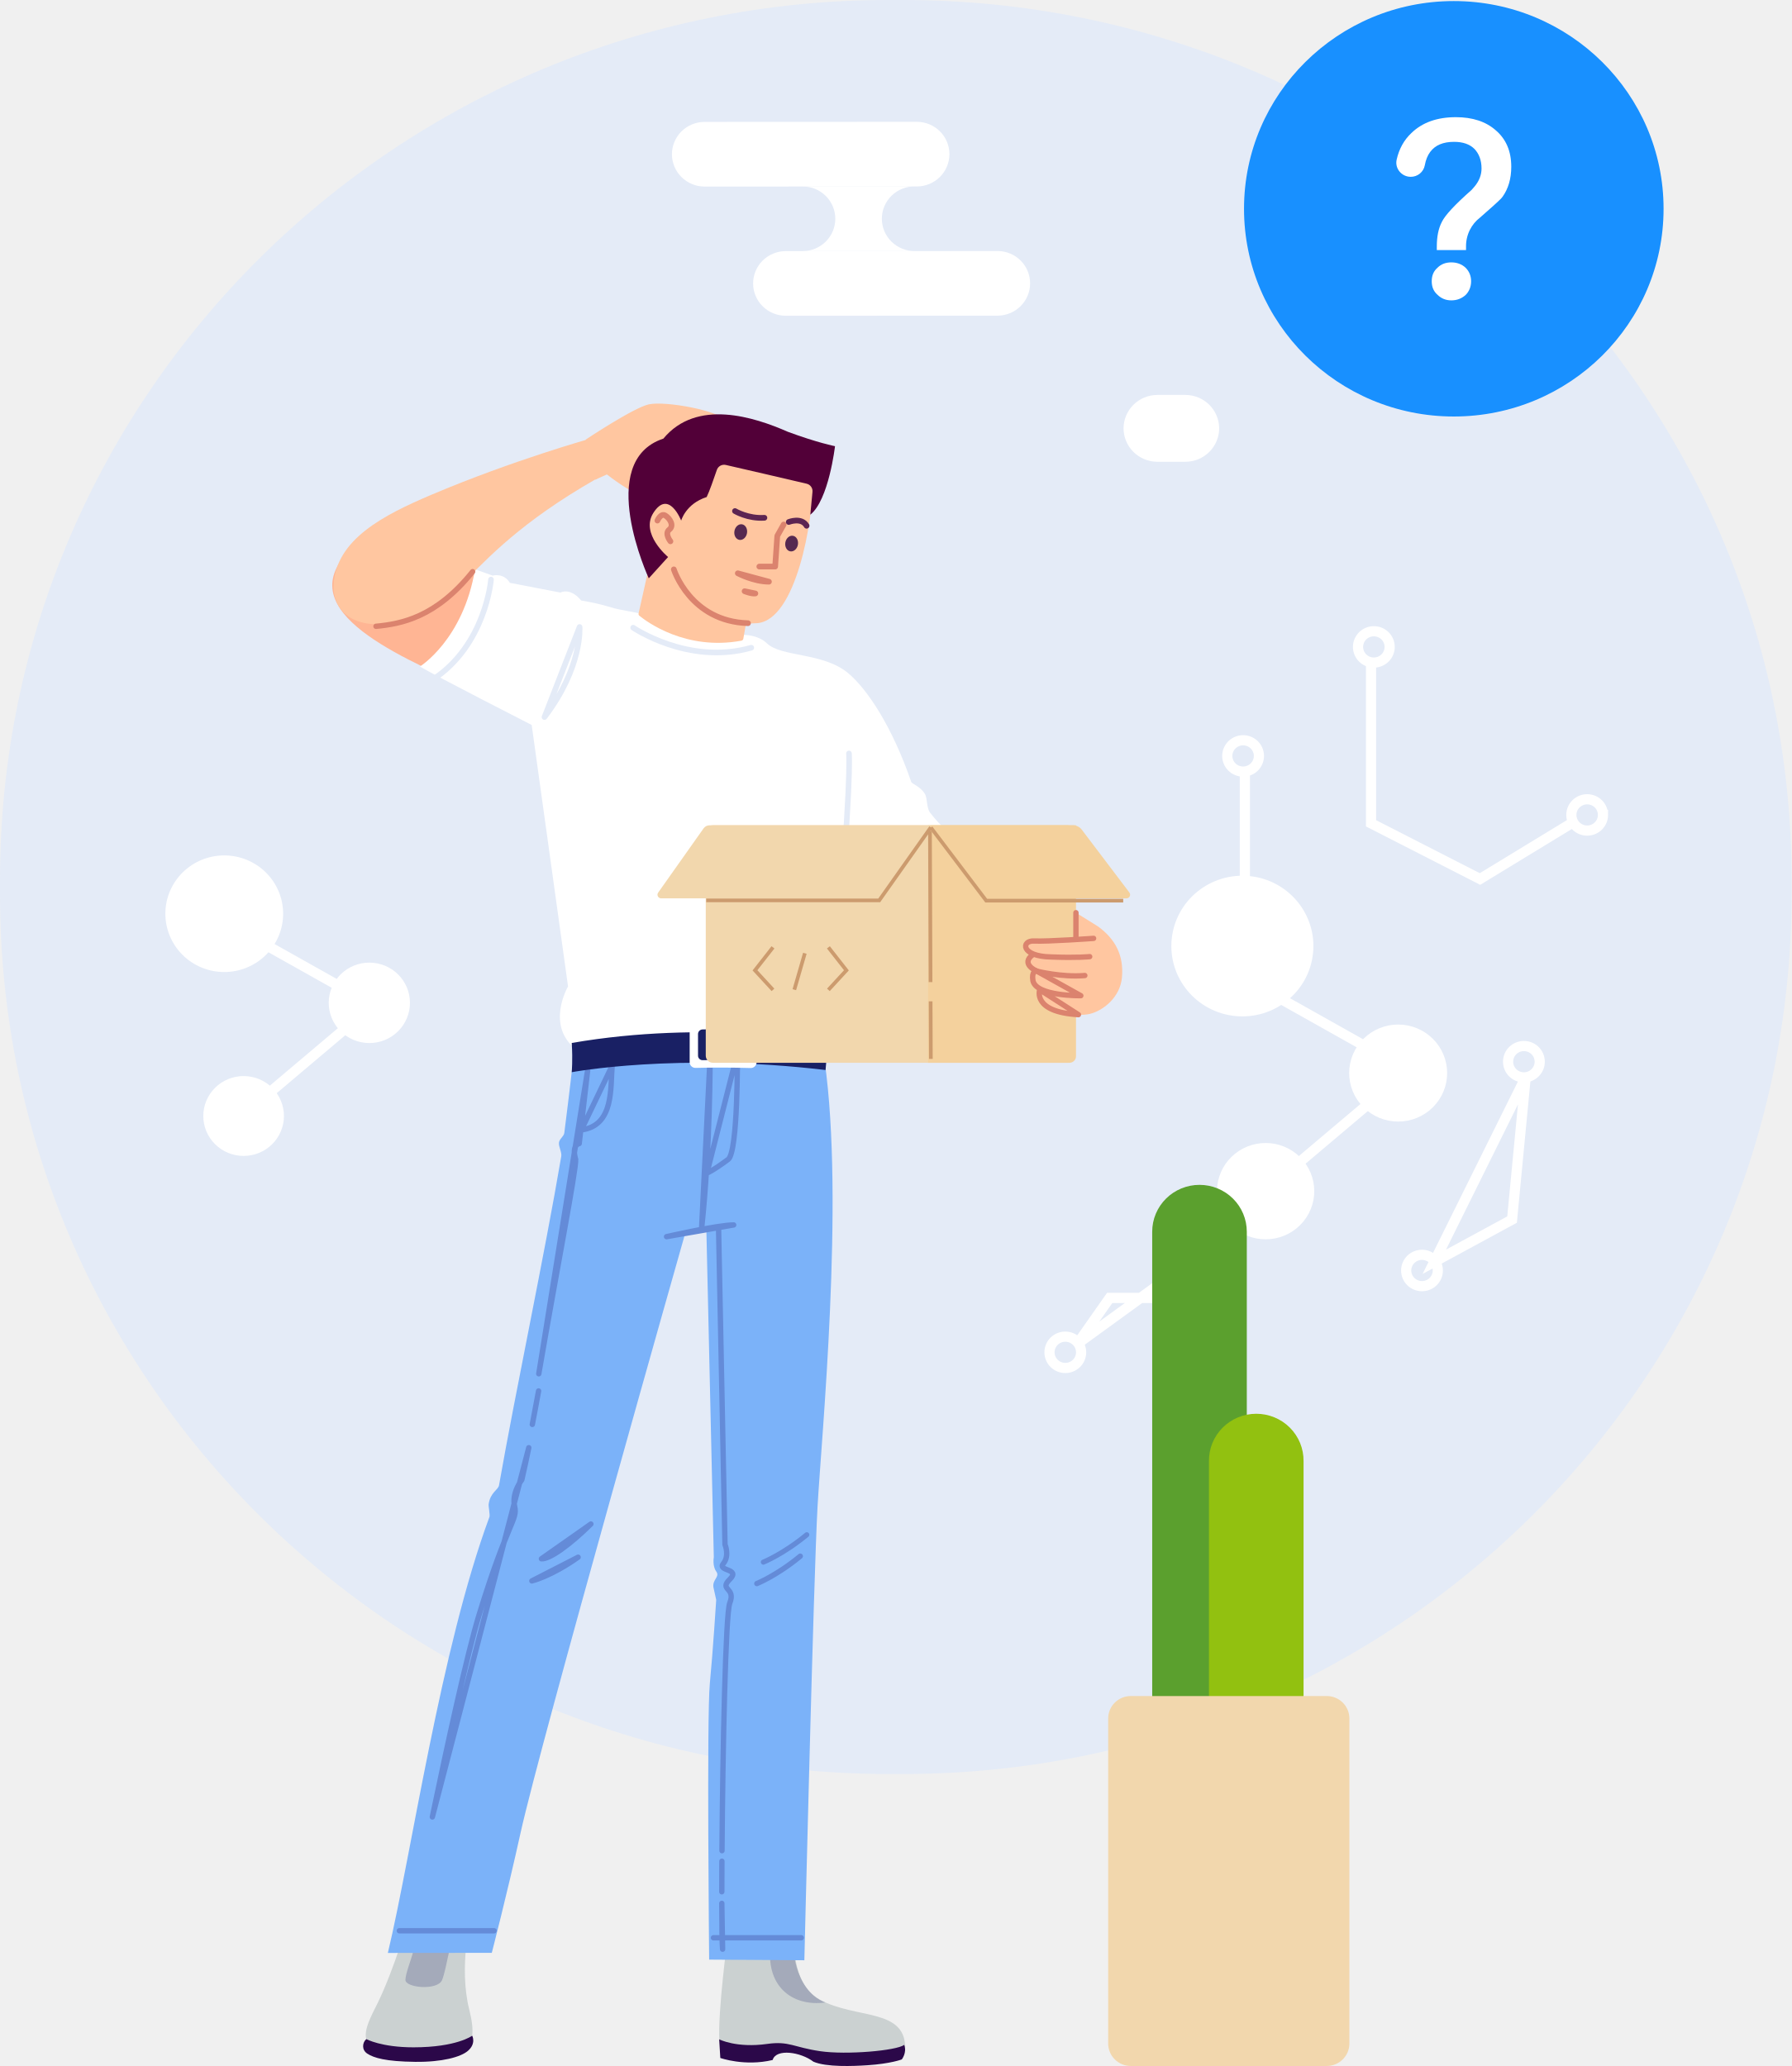
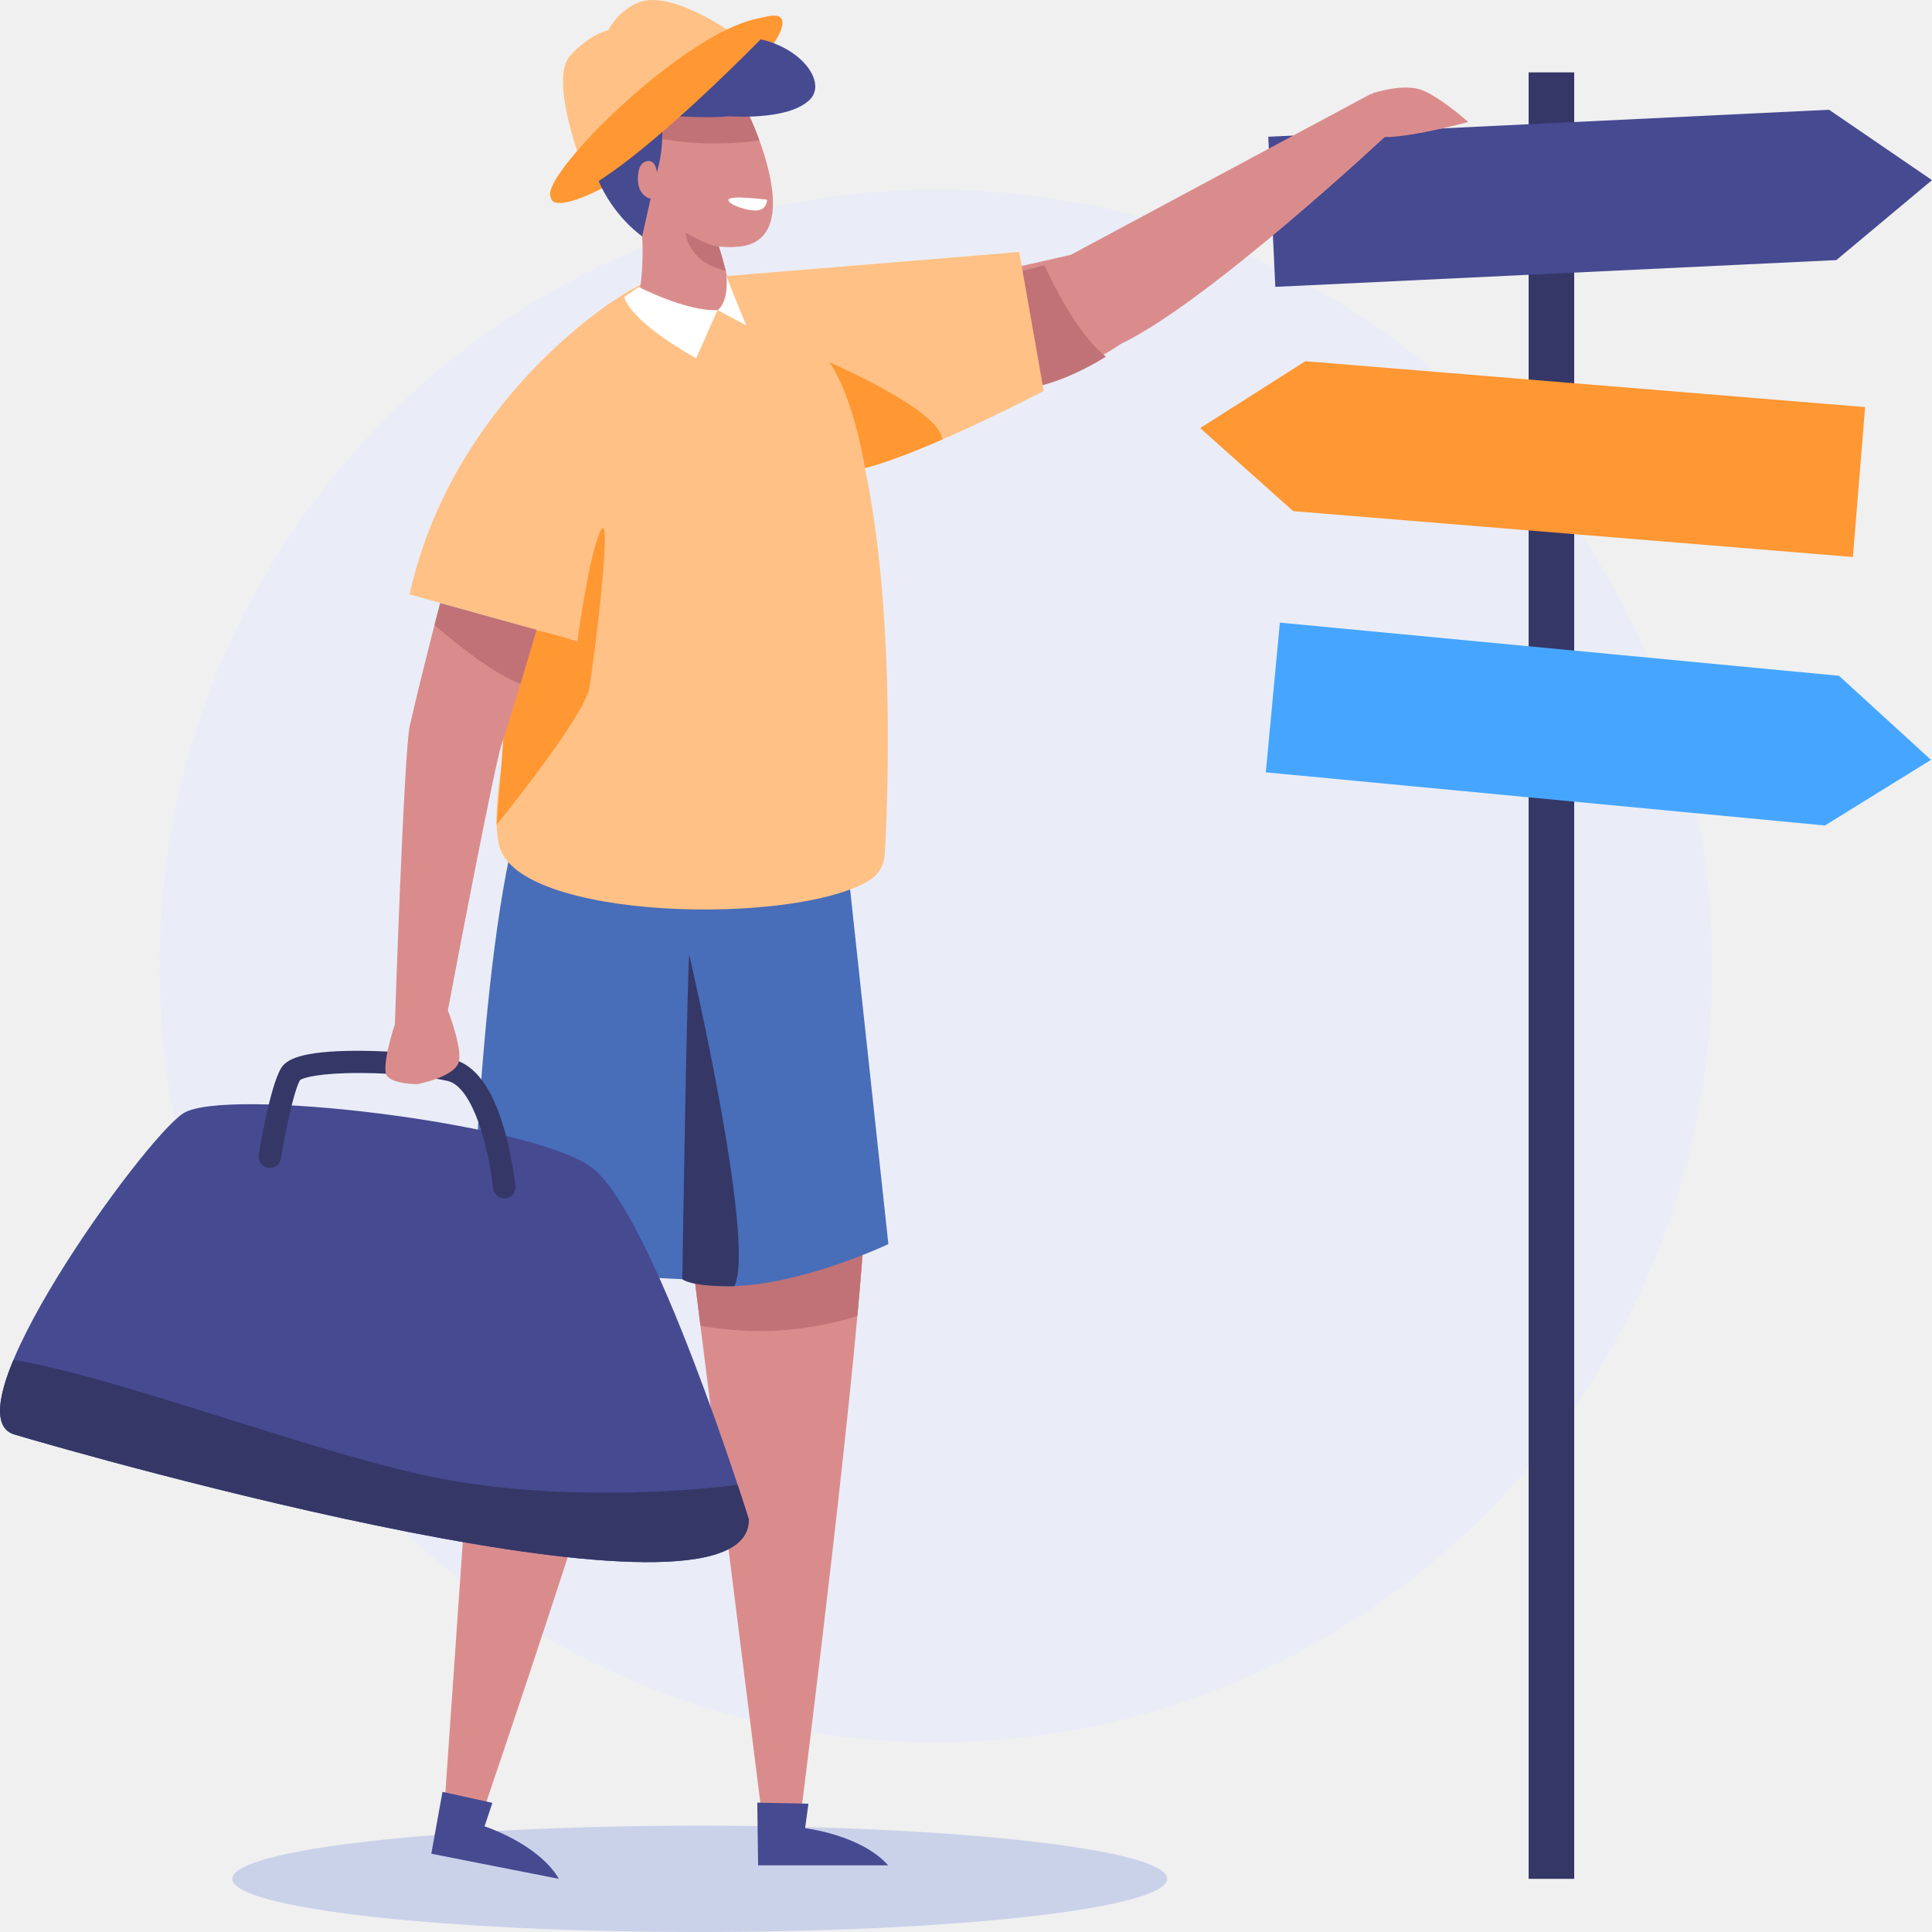
- <svg xmlns="http://www.w3.org/2000/svg" width="352" height="406" viewBox="0 0 352 406" fill="none">
-   <path fill-rule="evenodd" clip-rule="evenodd" d="M0 175.758V172.857C0 77.391 78.142 0 174.535 0H177.465C273.858 0 352 77.391 352 172.857V175.759C352 271.226 273.858 348.617 177.465 348.617H174.535C78.142 348.618 0 271.226 0 175.759" fill="#E4EBF7" />
-   <path fill-rule="evenodd" clip-rule="evenodd" d="M55.581 180.617C55.44 182.123 55 183.587 54.285 184.923C53.57 186.26 52.595 187.444 51.416 188.405C50.237 189.367 48.877 190.088 47.416 190.527C45.954 190.966 44.419 191.113 42.899 190.962C41.38 190.81 39.905 190.362 38.562 189.643C37.218 188.924 36.031 187.949 35.069 186.773C34.108 185.598 33.391 184.246 32.96 182.794C32.529 181.343 32.392 179.822 32.557 178.318C32.888 175.313 34.405 172.559 36.776 170.656C39.148 168.753 42.183 167.855 45.22 168.158C48.257 168.462 51.05 169.941 52.991 172.275C54.932 174.608 55.863 177.606 55.581 180.617Z" fill="white" />
-   <path d="M67.629 202.31L49.946 217.248M51.694 185.402L66.349 193.631L51.694 185.402Z" stroke="white" stroke-width="2" />
-   <path fill-rule="evenodd" clip-rule="evenodd" d="M55.749 220.096C55.538 222.166 54.505 224.069 52.878 225.386C51.251 226.703 49.162 227.325 47.071 227.117C44.981 226.908 43.059 225.885 41.73 224.274C40.4 222.662 39.772 220.593 39.982 218.523C40.087 217.497 40.394 216.503 40.886 215.595C41.379 214.687 42.047 213.884 42.853 213.232C43.658 212.58 44.586 212.092 45.582 211.795C46.579 211.498 47.624 211.399 48.66 211.502C49.695 211.605 50.699 211.909 51.616 212.397C52.532 212.885 53.343 213.547 54.001 214.345C54.66 215.143 55.153 216.061 55.452 217.048C55.752 218.035 55.853 219.07 55.749 220.096ZM80.513 197.796C80.416 198.835 80.113 199.845 79.62 200.768C79.127 201.69 78.455 202.507 77.641 203.171C76.828 203.835 75.89 204.332 74.882 204.635C73.873 204.938 72.814 205.04 71.766 204.935C70.717 204.831 69.7 204.521 68.773 204.025C67.846 203.529 67.027 202.856 66.364 202.045C65.701 201.234 65.206 200.3 64.909 199.299C64.612 198.298 64.519 197.248 64.633 196.21C64.863 194.139 65.909 192.24 67.545 190.929C69.18 189.617 71.273 188.999 73.367 189.208C75.46 189.417 77.386 190.437 78.725 192.045C80.063 193.653 80.706 195.72 80.513 197.796ZM138.436 36.661L180.127 36.642C180.969 36.641 181.803 36.477 182.581 36.157C183.359 35.838 184.066 35.37 184.661 34.78C185.257 34.19 185.729 33.489 186.051 32.718C186.373 31.948 186.539 31.122 186.539 30.288C186.538 29.453 186.372 28.627 186.05 27.857C185.727 27.086 185.254 26.386 184.659 25.797C184.063 25.207 183.356 24.739 182.577 24.42C181.799 24.101 180.965 23.937 180.123 23.938L138.432 23.956C137.589 23.956 136.755 24.12 135.977 24.44C135.199 24.759 134.492 25.228 133.897 25.818C133.301 26.408 132.829 27.108 132.507 27.879C132.185 28.65 132.019 29.476 132.019 30.31C132.02 31.145 132.186 31.971 132.508 32.741C132.831 33.512 133.304 34.212 133.9 34.802C134.495 35.392 135.203 35.859 135.981 36.178C136.759 36.497 137.593 36.661 138.436 36.661ZM154.382 62.05L196.074 62.032C197.758 62.007 199.365 61.326 200.547 60.137C201.729 58.948 202.391 57.346 202.391 55.677C202.39 54.009 201.726 52.407 200.543 51.219C199.36 50.031 197.753 49.352 196.068 49.328L154.377 49.346C153.535 49.346 152.701 49.511 151.923 49.831C151.145 50.15 150.438 50.618 149.842 51.208C149.247 51.798 148.775 52.499 148.453 53.27C148.131 54.041 147.966 54.867 147.966 55.701C147.966 56.535 148.133 57.361 148.455 58.131C148.778 58.902 149.251 59.602 149.846 60.191C150.442 60.781 151.15 61.249 151.928 61.568C152.706 61.886 153.54 62.05 154.382 62.05Z" fill="white" />
-   <path fill-rule="evenodd" clip-rule="evenodd" d="M157.701 36.641V36.638L179.769 36.63C178.918 36.617 178.074 36.773 177.285 37.087C176.496 37.401 175.778 37.867 175.172 38.458C174.567 39.049 174.086 39.754 173.758 40.531C173.43 41.308 173.261 42.142 173.262 42.984C173.262 43.826 173.431 44.66 173.76 45.436C174.088 46.213 174.57 46.917 175.175 47.508C175.781 48.099 176.5 48.565 177.289 48.878C178.078 49.192 178.923 49.346 179.773 49.334L157.707 49.343V49.341C159.407 49.34 161.038 48.67 162.24 47.479C163.442 46.288 164.116 44.672 164.116 42.988C164.115 41.304 163.439 39.689 162.236 38.499C161.033 37.308 159.402 36.64 157.701 36.641ZM257.979 187.301C257.206 194.895 250.364 200.431 242.697 199.665C235.028 198.9 229.439 192.122 230.212 184.528C230.983 176.934 237.827 171.398 245.496 172.163C253.164 172.929 258.754 179.706 257.981 187.301" fill="white" />
-   <path d="M269.84 216.113L248.512 234.129M250.621 195.722L268.293 205.645L250.621 195.722Z" stroke="white" stroke-width="2" />
-   <path fill-rule="evenodd" clip-rule="evenodd" d="M258.183 234.918C258.071 236.165 257.71 237.378 257.121 238.486C256.533 239.595 255.728 240.576 254.753 241.374C253.778 242.172 252.654 242.771 251.444 243.135C250.234 243.499 248.963 243.622 247.705 243.496C246.447 243.37 245.227 242.999 244.115 242.402C243.003 241.806 242.021 240.997 241.227 240.023C240.433 239.048 239.842 237.927 239.489 236.725C239.136 235.522 239.027 234.262 239.169 233.018C239.451 230.543 240.707 228.278 242.664 226.714C244.621 225.15 247.122 224.414 249.624 224.664C252.125 224.914 254.427 226.13 256.029 228.05C257.632 229.969 258.405 232.437 258.183 234.918ZM284.288 211.75C284.171 213.003 283.804 214.221 283.21 215.333C282.615 216.445 281.804 217.43 280.823 218.23C279.842 219.03 278.711 219.63 277.495 219.995C276.278 220.36 275.001 220.483 273.737 220.356C272.473 220.23 271.246 219.857 270.128 219.259C269.01 218.661 268.022 217.849 267.223 216.871C266.423 215.893 265.827 214.768 265.468 213.56C265.11 212.353 264.996 211.087 265.134 209.836C265.41 207.336 266.672 205.045 268.645 203.463C270.618 201.88 273.143 201.134 275.669 201.386C278.195 201.638 280.519 202.869 282.133 204.81C283.747 206.751 284.522 209.246 284.288 211.75Z" fill="white" />
-   <path fill-rule="evenodd" clip-rule="evenodd" d="M212.412 265.749C212.412 266.565 212.085 267.348 211.502 267.925C210.92 268.502 210.13 268.826 209.306 268.826C208.482 268.826 207.692 268.502 207.109 267.925C206.527 267.348 206.199 266.565 206.199 265.749C206.199 264.933 206.527 264.15 207.109 263.573C207.692 262.996 208.482 262.672 209.306 262.672C210.13 262.672 210.92 262.996 211.502 263.573C212.085 264.15 212.412 264.933 212.412 265.749V265.749ZM314.947 160.144C314.947 160.96 314.62 161.743 314.037 162.32C313.454 162.897 312.664 163.222 311.84 163.222C311.016 163.222 310.225 162.897 309.642 162.32C309.06 161.743 308.732 160.96 308.732 160.144C308.732 159.328 309.06 158.546 309.642 157.969C310.225 157.392 311.015 157.068 311.839 157.068C312.663 157.068 313.453 157.392 314.036 157.969C314.618 158.546 314.945 159.328 314.945 160.144H314.947ZM302.518 208.64C302.518 209.045 302.437 209.445 302.281 209.818C302.125 210.192 301.896 210.531 301.607 210.817C301.318 211.102 300.976 211.329 300.599 211.484C300.222 211.638 299.817 211.718 299.409 211.718C299.001 211.718 298.597 211.638 298.22 211.483C297.843 211.328 297.5 211.102 297.212 210.816C296.923 210.53 296.694 210.19 296.538 209.817C296.382 209.444 296.302 209.043 296.302 208.639C296.302 207.823 296.629 207.04 297.212 206.462C297.795 205.885 298.586 205.561 299.41 205.561C300.234 205.561 301.025 205.885 301.608 206.462C302.19 207.04 302.518 207.823 302.518 208.639V208.64ZM247.345 148.486C247.354 148.895 247.28 149.302 247.128 149.683C246.975 150.064 246.748 150.411 246.459 150.704C246.169 150.997 245.824 151.23 245.442 151.388C245.061 151.547 244.651 151.629 244.238 151.629C243.824 151.629 243.415 151.547 243.033 151.388C242.652 151.23 242.306 150.997 242.017 150.704C241.728 150.411 241.5 150.064 241.348 149.683C241.196 149.302 241.122 148.895 241.131 148.486C241.148 147.681 241.483 146.915 242.064 146.351C242.644 145.788 243.425 145.473 244.238 145.473C245.051 145.473 245.831 145.788 246.412 146.351C246.993 146.915 247.328 147.681 247.345 148.486ZM273.034 127.064C273.042 127.473 272.968 127.88 272.816 128.261C272.664 128.642 272.437 128.989 272.147 129.282C271.858 129.575 271.512 129.808 271.131 129.966C270.749 130.125 270.34 130.207 269.926 130.207C269.513 130.207 269.103 130.125 268.722 129.966C268.34 129.808 267.995 129.575 267.705 129.282C267.416 128.989 267.189 128.642 267.036 128.261C266.884 127.88 266.81 127.473 266.819 127.064C266.836 126.259 267.171 125.493 267.752 124.929C268.333 124.366 269.113 124.051 269.926 124.051C270.739 124.051 271.52 124.366 272.101 124.929C272.681 125.493 273.016 126.259 273.034 127.064V127.064ZM282.494 249.669C282.494 250.485 282.167 251.268 281.584 251.846C281.001 252.423 280.211 252.747 279.386 252.747C278.562 252.747 277.772 252.423 277.189 251.846C276.606 251.268 276.278 250.485 276.278 249.669C276.278 248.853 276.606 248.07 277.189 247.492C277.772 246.915 278.562 246.591 279.386 246.591C280.211 246.591 281.001 246.915 281.584 247.492C282.167 248.07 282.494 248.853 282.494 249.669V249.669Z" stroke="white" stroke-width="2" />
-   <path d="M308.732 161.798L290.78 172.738L269.376 161.796V130.145M299.756 211.717L297.083 239.665L281.805 247.959L299.756 211.717ZM242.794 241.473L233.908 255.062H218.025L211.723 264.04L242.794 241.473ZM244.583 172.761V150.878V172.761Z" stroke="white" stroke-width="2" />
-   <path fill-rule="evenodd" clip-rule="evenodd" d="M232.905 90.745H227.381C225.624 90.74 223.941 90.047 222.698 88.817C221.456 87.586 220.755 85.919 220.75 84.179C220.755 82.438 221.455 80.771 222.698 79.54C223.94 78.309 225.624 77.616 227.381 77.611H232.905C234.662 77.616 236.346 78.309 237.589 79.54C238.831 80.771 239.531 82.438 239.536 84.179C239.531 85.919 238.831 87.586 237.588 88.817C236.346 90.047 234.662 90.74 232.905 90.745Z" fill="white" />
-   <path fill-rule="evenodd" clip-rule="evenodd" d="M244.419 41.029C244.419 18.486 262.871 0.21 285.635 0.21C308.396 0.21 326.85 18.486 326.85 41.029C326.85 63.572 308.396 81.849 285.635 81.849C262.871 81.849 244.419 63.572 244.419 41.029Z" fill="#1890FF" />
-   <path fill-rule="evenodd" clip-rule="evenodd" d="M287.939 52.599C288.638 53.292 289.037 54.181 289.037 55.269C289.037 56.357 288.637 57.297 287.939 57.988C287.14 58.681 286.242 59.027 285.143 59.027C284.046 59.027 283.145 58.632 282.446 57.94C281.646 57.248 281.3 56.357 281.3 55.269C281.3 54.181 281.646 53.292 282.446 52.599C283.145 51.907 284.046 51.561 285.144 51.561C286.242 51.561 287.188 51.907 287.939 52.599ZM293.93 25.65C295.927 27.379 296.926 29.753 296.926 32.77C296.926 35.14 296.329 37.104 295.222 38.654C295.128 38.788 295.03 38.904 294.917 39.022C294.336 39.615 292.946 40.885 290.784 42.759C289.943 43.407 289.261 44.236 288.788 45.182C288.283 46.196 288.026 47.314 288.039 48.445V49.138H282.297V48.445C282.297 46.566 282.597 44.934 283.295 43.599C283.944 42.264 285.891 40.187 289.136 37.318L289.737 36.626C290.636 35.539 291.085 34.351 291.085 33.116C291.085 31.482 290.584 30.197 289.687 29.26C288.739 28.318 287.39 27.874 285.691 27.874C283.544 27.874 281.997 28.516 280.998 29.854C280.48 30.546 280.13 31.425 279.935 32.49C279.815 33.126 279.473 33.7 278.97 34.112C278.466 34.525 277.833 34.749 277.18 34.747H277.174C275.389 34.747 274.018 33.109 274.406 31.382C274.877 29.28 275.832 27.533 277.304 26.143C279.451 24.066 282.347 23.027 286.042 23.027C289.286 23.027 291.934 23.868 293.93 25.65Z" fill="white" />
-   <path fill-rule="evenodd" clip-rule="evenodd" d="M72.756 104.863C72.756 104.863 103.249 112.285 110.934 126.942C118.728 141.813 102.053 139.763 88.942 133.775C73.759 126.84 54.409 117.405 72.756 104.863Z" fill="#FFB594" />
-   <path fill-rule="evenodd" clip-rule="evenodd" d="M126.503 92.917L125.875 96.923C124.823 97.601 119.237 93.235 119.237 93.235L116.937 94.271L115.056 86.401C115.056 86.401 124.584 80.047 127.522 79.453C130.951 78.759 141.341 80.754 142.482 82.607C142.482 82.607 144.327 83.28 139.368 83.562C134.408 83.843 132.318 84.181 129.875 87.899C127.433 91.618 126.503 92.917 126.503 92.917Z" fill="#FFC6A0" />
-   <path fill-rule="evenodd" clip-rule="evenodd" d="M179.033 153.652C175.36 142.957 170.435 135.403 166.566 132.221C161.673 128.197 153.508 129.14 150.676 126.423C148.9 124.719 146.181 124.766 146.181 124.766C146.181 124.766 125.237 120.393 122.654 119.949C119.34 119.381 119.684 118.96 114.19 118.003C111.995 115.363 110.111 116.449 110.111 116.449L100.171 114.535C98.978 112.496 96.783 113.118 96.783 113.118L93.333 111.876C91.033 125.689 82.512 130.979 82.512 130.979C85.021 132.532 104.466 142.471 104.466 142.471L111.606 193.856C111.606 193.856 106.963 201.74 113.488 206.469C113.488 206.469 141.286 201.286 162.311 206.013C162.311 206.013 166.571 202.488 163.669 193.82C164.401 189.652 165.618 182.378 166.097 177.727C166.635 178.796 168.919 180.383 170.487 182.542C170.487 182.542 183.638 172.344 185.938 163.14C184.775 162.139 183.704 160.945 182.769 159.743C181.976 158.724 182.268 156.897 181.699 155.981C180.764 154.48 179.177 154.073 179.033 153.652Z" fill="white" />
-   <path fill-rule="evenodd" clip-rule="evenodd" d="M141.333 400.994C141.333 400.994 147.338 403.82 151.615 402.408C155.559 401.106 157.948 403.333 161.513 404.039C165.079 404.745 171.124 405.562 177.851 402.294C177.707 394.665 168.22 396.783 161.13 392.999C157.547 391.088 155.84 386.461 156.1 380.815H142.955C142.955 380.815 141.009 395.382 141.333 400.994Z" fill="#CBD1D1" />
-   <path fill-rule="evenodd" clip-rule="evenodd" d="M141.301 400.756C141.301 400.756 144.695 402.516 150.75 401.66C155.026 401.055 155.94 402.326 161.128 403.088C166.318 403.849 176.122 402.992 177.658 401.85C178.236 403.373 177.179 404.706 177.179 404.706C177.179 404.706 175.065 405.541 170.451 405.847C167.613 406.036 162.342 406.25 159.816 405.151C157.317 403.247 152.48 402.516 151.807 404.817C146.33 406.132 141.524 404.421 141.524 404.421L141.301 400.756Z" fill="#2B0849" />
-   <path fill-rule="evenodd" clip-rule="evenodd" d="M151.471 381.672H155.797C155.797 381.672 155.653 390.952 162.138 393.522C155.651 394.377 150.174 390.333 151.471 381.672Z" fill="#A4AABA" />
-   <path fill-rule="evenodd" clip-rule="evenodd" d="M80.448 376.629C80.448 376.629 77.503 386.897 74.178 393.668C71.664 398.785 68.271 404.042 81.819 404.042C91.113 404.042 94.336 403.378 92.197 394.905C90.058 386.431 92.569 376.629 92.569 376.629H80.448Z" fill="#CBD1D1" />
-   <path fill-rule="evenodd" clip-rule="evenodd" d="M71.969 400.711C71.969 400.711 74.901 402.33 81.242 402.33C89.747 402.33 92.775 400.045 92.775 400.045C92.775 400.045 93.617 401.587 91.91 403.043C90.522 404.227 86.881 405.246 81.578 405.183C75.783 405.117 73.424 404.4 72.16 403.566C71.007 402.805 71.2 401.378 71.969 400.711Z" fill="#2B0849" />
-   <path fill-rule="evenodd" clip-rule="evenodd" d="M81.675 379.263C81.675 379.263 81.721 381.366 81.236 383.32C80.748 385.286 79.729 387.618 79.656 389.051C79.575 390.645 85.999 391.239 86.863 389.098C87.73 386.956 88.672 380.199 89.538 379.057C90.403 377.914 82.683 376.123 81.675 379.264" fill="#A4AABA" />
-   <path fill-rule="evenodd" clip-rule="evenodd" d="M139.333 385.093L158.037 385.22C158.037 385.22 159.852 309.729 160.628 296.044C161.402 282.361 165.907 236 162.029 208.634L144.487 207.742L112.542 208.822C112.542 208.822 111.935 214.314 110.871 222.636C110.783 223.322 109.918 223.803 109.824 224.526C109.719 225.336 110.415 226.4 110.271 227.248C106.966 246.744 101.356 273.085 98.046 291.879C97.884 292.801 96.321 293.276 96.008 295.605C95.952 296.023 96.303 297.717 96.165 298.091C86.556 324.045 80.857 364.335 76.204 383.78L96.626 383.761C96.626 383.761 99.698 371.894 102.26 360.263C106.19 342.42 134.572 242.554 134.572 242.554L138.788 241.832L140.246 306.011C140.246 306.011 139.933 307.72 140.718 308.808C141.501 309.895 139.935 310.363 140.17 311.915L140.718 314.399C140.718 314.399 140.09 324.338 139.462 330.863C138.836 337.384 139.333 385.093 139.333 385.093Z" fill="#7BB2F9" />
-   <path d="M148.7 311.192C148.7 311.192 152.579 309.655 157.233 305.815M106.373 306.324C107.985 306.454 112.019 303.528 116.097 299.49L106.373 306.324Z" stroke="#648BD8" stroke-width="1.051" stroke-linecap="round" stroke-linejoin="round" />
-   <path d="M149.98 306.98C149.98 306.98 153.857 305.443 158.512 301.602" stroke="#648BD8" stroke-linecap="round" stroke-linejoin="round" />
-   <path d="M78.461 379.421H97.07M104.493 310.672C104.493 310.672 108.159 309.854 113.588 306.013L104.493 310.672ZM120.278 209.408C119.9 213.709 120.697 221.212 114.216 222.04L120.278 209.408ZM144.877 206.979C144.877 206.979 145.031 226.381 143.069 227.839C139.967 230.143 138.889 230.531 138.889 230.531L144.877 206.979ZM139.516 207.752C139.516 207.752 139.564 225.586 137.843 241.506L139.516 207.752ZM130.963 243.023C130.963 243.023 141.046 240.719 144.149 240.719L130.963 243.023ZM103.892 284.494C103.459 286.603 103.003 288.708 102.523 290.808C102.523 290.808 100.485 293.344 101.113 296.036C101.741 298.728 99.789 298.868 94.143 317.298C91.772 325.038 87.866 343.04 85.268 355.51L84.945 357.061L103.892 284.494ZM105.82 273.342C105.426 275.539 105.015 277.733 104.587 279.924L105.82 273.342ZM115.47 210.238L113.798 224.731C113.798 224.731 112.264 224.938 113.099 227.838C113.257 229.702 109.36 249.681 105.857 269.973L115.47 210.238Z" stroke="#648BD8" stroke-width="1.051" stroke-linecap="round" stroke-linejoin="round" />
-   <path fill-rule="evenodd" clip-rule="evenodd" d="M162.516 204.681C162.516 204.681 138.683 200.383 112.334 204.958C112.555 208.439 112.33 210.705 112.33 210.705C112.33 210.705 132.864 206.803 162.2 210.273C162.552 207.012 162.516 204.681 162.516 204.681Z" fill="#192064" />
-   <path fill-rule="evenodd" clip-rule="evenodd" d="M148.647 208.758L148.651 201.958C148.653 201.666 148.541 201.386 148.338 201.175C148.135 200.965 147.857 200.841 147.564 200.829C144.152 200.703 140.481 200.68 136.608 200.81C136.313 200.82 136.033 200.943 135.827 201.154C135.621 201.364 135.506 201.645 135.505 201.938L135.501 208.731C135.5 208.881 135.53 209.03 135.589 209.169C135.647 209.307 135.733 209.433 135.841 209.538C135.95 209.643 136.078 209.725 136.219 209.78C136.361 209.835 136.511 209.861 136.663 209.857C139.997 209.774 143.616 209.768 147.47 209.881C147.622 209.886 147.774 209.86 147.916 209.806C148.058 209.752 148.188 209.671 148.298 209.566C148.408 209.461 148.495 209.336 148.555 209.198C148.615 209.059 148.646 208.91 148.647 208.759" fill="white" />
-   <path fill-rule="evenodd" clip-rule="evenodd" d="M147.088 207.468L147.091 203.209C147.093 202.978 147.003 202.755 146.842 202.588C146.68 202.421 146.459 202.323 146.226 202.314C143.493 202.226 140.758 202.221 138.024 202.301C137.789 202.308 137.566 202.405 137.401 202.572C137.237 202.739 137.145 202.963 137.144 203.196V207.45C137.143 207.569 137.166 207.686 137.212 207.795C137.258 207.905 137.325 208.004 137.411 208.087C137.496 208.17 137.597 208.236 137.708 208.279C137.819 208.323 137.938 208.344 138.058 208.342C140.758 208.283 143.459 208.288 146.158 208.357C146.665 208.371 147.088 207.969 147.088 207.468Z" fill="#192064" />
-   <path d="M141.188 241.714L142.443 303.528C142.443 303.528 143.384 305.701 142.128 307.255C140.874 308.809 145.579 308.187 143.384 310.361C141.189 312.535 144.638 311.914 143.384 315.02C142.551 317.082 141.994 344.236 141.852 363.685M140.177 380.802H157.426H140.177ZM141.817 374.038C141.825 378.728 141.875 382.055 141.972 383.047L141.817 374.038ZM141.838 365.755C141.826 367.757 141.819 369.759 141.817 371.76L141.838 365.755Z" stroke="#648BD8" stroke-width="1.051" stroke-linecap="round" stroke-linejoin="round" />
-   <path fill-rule="evenodd" clip-rule="evenodd" d="M65.536 114.965C65.536 114.965 64.815 123.336 75.635 122.653C91.293 121.667 88.522 109.713 119.731 92.668C118.632 88.919 116.309 86.1 116.309 86.1C116.309 86.1 100.835 90.406 84.735 97.24C75.275 101.256 66.007 106.036 65.536 114.965ZM146.044 125.53L147.36 118.092L134.939 102.265L127.897 109.704L125.464 120.551C125.445 120.632 125.449 120.716 125.476 120.794C125.503 120.872 125.551 120.942 125.615 120.994C126.964 122.102 134.703 127.935 145.674 125.901C145.766 125.884 145.85 125.839 145.916 125.773C145.982 125.706 146.026 125.622 146.043 125.53" fill="#FFC6A0" />
-   <path fill-rule="evenodd" clip-rule="evenodd" d="M131.339 109.37C131.339 109.37 125.002 105.42 127.939 99.879C130.208 95.6 134.249 101.447 134.249 101.447C134.249 101.447 134.976 96.404 138.612 96.404C139.339 94.965 140.795 90.642 140.795 90.642C140.795 90.642 156.796 94.243 159.705 94.963C159.705 102.167 156.484 121.859 148.744 122.464C136.312 123.437 131.339 109.37 131.339 109.37Z" fill="#FFC6A0" />
-   <path fill-rule="evenodd" clip-rule="evenodd" d="M159.205 101.146C162.842 98.265 164.057 87.684 164.057 87.684C164.057 87.684 160.591 87.006 154.774 84.846C148.226 81.965 136.881 78.273 130.335 86.197C116.818 90.66 127.469 113.645 127.469 113.645L131.262 109.462C131.262 109.462 125.76 104.911 128.354 100.818C131.388 96.024 133.834 102.304 133.834 102.304C133.834 102.304 134.725 98.999 138.841 97.676C139.337 96.693 140.289 93.974 140.843 92.345C140.962 91.994 141.208 91.699 141.535 91.519C141.862 91.339 142.245 91.286 142.609 91.371C145.964 92.143 154.74 94.166 158.485 95.056C159.215 95.23 159.703 95.908 159.632 96.649L159.205 101.146Z" fill="#520038" />
-   <path fill-rule="evenodd" clip-rule="evenodd" d="M146.768 104.77C146.624 105.614 145.954 106.207 145.272 106.094C144.588 105.979 144.152 105.202 144.296 104.357C144.44 103.513 145.11 102.92 145.792 103.033C146.474 103.147 146.91 103.925 146.768 104.77ZM156.771 107.027C156.627 107.871 155.957 108.464 155.275 108.351C154.593 108.236 154.157 107.459 154.299 106.614C154.443 105.77 155.113 105.177 155.795 105.29C156.478 105.404 156.914 106.181 156.771 107.027Z" fill="#552950" />
-   <path d="M153.971 103.075L152.718 105.304L152.301 111.337H149.187" stroke="#DB836E" stroke-width="1.118" stroke-linecap="round" stroke-linejoin="round" />
-   <path d="M154.974 102.578C154.974 102.578 157.476 101.586 158.477 103.321" stroke="#5C2552" stroke-width="1.118" stroke-linecap="round" stroke-linejoin="round" />
-   <path d="M129.165 102.303C129.165 102.303 129.832 100.76 130.721 101.311C131.612 101.862 132.502 103.296 131.501 104.067C130.499 104.837 131.724 106.379 131.724 106.379" stroke="#DB836E" stroke-width="1.118" stroke-linecap="round" stroke-linejoin="round" />
-   <path d="M144.405 100.431C144.405 100.431 146.964 101.972 150.189 101.752" stroke="#5C2552" stroke-width="1.118" stroke-linecap="round" stroke-linejoin="round" />
-   <path d="M132.39 111.888C132.39 111.888 135.616 122.134 146.963 122.465M144.961 112.659C144.961 112.659 148.075 114.311 151.079 114.311L144.961 112.659ZM146.296 116.184C146.296 116.184 147.63 116.735 148.409 116.625L146.296 116.184Z" stroke="#DB836E" stroke-width="1.118" stroke-linecap="round" stroke-linejoin="round" />
-   <path d="M96.468 113.895C96.468 113.895 95.453 126.747 84.998 133.565M113.874 123.213C113.874 123.213 114.503 131.032 106.975 140.919L113.874 123.213Z" stroke="#E4EBF7" stroke-width="1.101" stroke-linecap="round" stroke-linejoin="round" />
-   <path d="M180.92 169.572C180.92 169.572 173.549 179.823 167.747 184.482" stroke="#E4EBF7" stroke-width="1.051" stroke-linecap="round" stroke-linejoin="round" />
-   <path d="M166.801 148.061C166.801 148.061 167.433 154.106 163.827 192.455" stroke="#E4EBF7" stroke-width="1.101" stroke-linecap="round" stroke-linejoin="round" />
-   <path fill-rule="evenodd" clip-rule="evenodd" d="M209.753 208.852H140.076C139.702 208.852 139.342 208.704 139.078 208.442C138.813 208.18 138.664 207.824 138.664 207.453V163.576C138.664 162.805 139.296 162.178 140.076 162.178H209.753C210.533 162.178 211.165 162.805 211.165 163.576V207.453C211.165 207.824 211.016 208.18 210.751 208.442C210.486 208.704 210.127 208.852 209.753 208.852Z" fill="#F2D7AD" />
-   <path fill-rule="evenodd" clip-rule="evenodd" d="M210.119 208.852H182.349V162.18H211.407V207.577C211.407 207.915 211.271 208.239 211.03 208.478C210.789 208.717 210.461 208.851 210.12 208.851" fill="#F4D19D" />
-   <path fill-rule="evenodd" clip-rule="evenodd" d="M172.739 176.54H129.906C129.773 176.54 129.643 176.504 129.529 176.436C129.415 176.368 129.323 176.271 129.262 176.154C129.2 176.037 129.172 175.906 129.181 175.775C129.19 175.644 129.235 175.518 129.312 175.41L138.231 162.792C138.501 162.408 138.944 162.18 139.42 162.18H182.889L172.739 176.54Z" fill="#F2D7AD" />
-   <path fill-rule="evenodd" clip-rule="evenodd" d="M172.929 177.301H138.761V176.583H172.551L182.594 162.376L183.186 162.789L172.929 177.301Z" fill="#CC9B6E" />
-   <path fill-rule="evenodd" clip-rule="evenodd" d="M221.315 176.54H195.214C194.764 176.54 194.32 176.436 193.917 176.237C193.514 176.037 193.164 175.747 192.894 175.391L182.89 162.18H210.803C211.488 162.18 212.131 162.498 212.542 163.041L221.895 175.392C221.976 175.499 222.025 175.626 222.037 175.758C222.049 175.891 222.023 176.025 221.963 176.144C221.903 176.263 221.81 176.364 221.696 176.434C221.581 176.504 221.449 176.541 221.315 176.541" fill="#F4D19D" />
-   <path fill-rule="evenodd" clip-rule="evenodd" d="M220.684 177.347H193.584L182.599 162.842L183.179 162.413L193.944 176.628H220.684V177.347ZM182.526 208.094L182.481 196.772L183.207 196.769L183.252 208.091L182.526 208.094Z" fill="#CC9B6E" />
-   <path fill-rule="evenodd" clip-rule="evenodd" d="M182.465 192.998L182.353 163.348L183.079 163.345L183.191 192.996L182.465 192.998ZM156.412 194.589L155.716 194.391L157.783 187.237L158.48 187.435L156.412 194.589ZM151.604 194.767L147.858 190.703L151.584 185.948L152.158 186.388L148.806 190.665L152.139 194.282L151.604 194.767ZM163.026 194.767L162.491 194.282L165.822 190.665L162.471 186.388L163.044 185.948L166.77 190.703L163.026 194.767Z" fill="#CC9B6E" />
-   <path fill-rule="evenodd" clip-rule="evenodd" d="M215.749 182.073L211.395 179.359L211.448 184.225L209.99 184.352C207.638 184.512 204.909 184.671 203.295 184.671C200.635 184.671 199.529 187.797 206.412 188.337L202.714 187.512C202.714 187.512 199.683 189.336 203.419 190.697C203.419 190.697 201.21 192.382 204.203 194.269C203.387 199.121 211.539 199.888 214.16 199.24C216.783 198.589 220.079 195.974 220.434 192.095C220.825 187.824 219.189 184.574 215.75 182.073" fill="#FFC6A0" />
-   <path d="M214.867 184.405C214.867 184.405 205.749 185.056 203.179 184.92C200.612 184.785 200.517 187.953 206.477 188.055C211.705 188.263 214.098 187.994 214.098 187.994" stroke="#DB836E" stroke-width="1.051" stroke-linecap="round" stroke-linejoin="round" />
-   <path d="M202.947 187.589C200.361 189.453 203.731 190.85 203.731 190.85C203.731 190.85 208.594 192.093 213.141 191.704" stroke="#DB836E" stroke-width="1.051" stroke-linecap="round" stroke-linejoin="round" />
-   <path d="M73.872 123.077C78.811 122.611 85.648 121.349 92.861 112.341M212.356 195.666C212.356 195.666 203.576 195.82 202.947 192.714C202.635 190.851 203.576 190.773 203.576 190.773L212.356 195.666ZM204.28 194.501C204.28 194.501 202.738 198.876 211.886 199.393L204.28 194.501ZM211.394 179.358V184.172V179.358Z" stroke="#DB836E" stroke-width="1.051" stroke-linecap="round" stroke-linejoin="round" />
-   <path fill-rule="evenodd" clip-rule="evenodd" d="M235.672 343.282C233.207 343.282 230.844 342.312 229.101 340.586C227.358 338.86 226.379 336.519 226.379 334.078V242.046C226.379 240.837 226.619 239.64 227.086 238.523C227.553 237.407 228.238 236.392 229.101 235.538C229.964 234.683 230.988 234.005 232.116 233.542C233.243 233.08 234.452 232.842 235.672 232.842C236.892 232.842 238.101 233.08 239.228 233.542C240.356 234.005 241.38 234.683 242.243 235.538C243.106 236.392 243.791 237.407 244.258 238.523C244.725 239.64 244.965 240.837 244.965 242.046V334.078C244.965 336.519 243.986 338.86 242.243 340.586C240.5 342.312 238.137 343.282 235.672 343.282Z" fill="#5BA02E" />
-   <path fill-rule="evenodd" clip-rule="evenodd" d="M246.823 342.361C244.358 342.361 241.995 341.391 240.252 339.665C238.51 337.939 237.531 335.598 237.531 333.158V287.143C237.516 285.925 237.745 284.716 238.205 283.586C238.666 282.457 239.348 281.429 240.212 280.562C241.076 279.695 242.106 279.007 243.241 278.538C244.376 278.068 245.593 277.826 246.823 277.826C248.053 277.826 249.271 278.068 250.406 278.538C251.541 279.007 252.57 279.695 253.435 280.562C254.299 281.429 254.981 282.457 255.441 283.586C255.902 284.716 256.131 285.925 256.116 287.143V333.158C256.116 335.599 255.137 337.94 253.394 339.666C251.651 341.392 249.287 342.361 246.823 342.361Z" fill="#92C110" />
-   <path fill-rule="evenodd" clip-rule="evenodd" d="M260.664 405.999H222.184C221.002 405.999 219.869 405.534 219.034 404.707C218.198 403.879 217.729 402.757 217.729 401.586V337.707C217.729 336.536 218.198 335.414 219.034 334.586C219.869 333.759 221.002 333.294 222.184 333.294H260.665C261.847 333.294 262.98 333.759 263.816 334.586C264.652 335.414 265.121 336.536 265.121 337.707V401.586C265.121 402.757 264.652 403.879 263.816 404.707C262.98 405.534 261.847 405.999 260.665 405.999" fill="#F2D7AD" />
-   <path d="M124.4 123.347C124.4 123.347 135.272 130.802 147.609 127.282" stroke="#E4EBF7" stroke-width="1.101" stroke-linecap="round" stroke-linejoin="round" />
+ <svg xmlns="http://www.w3.org/2000/svg" width="448" height="448" viewBox="0 0 448 448" fill="none">
+   <circle cx="217" cy="224" r="180" fill="#EAEDF7" />
+   <path d="M354.467 16.784H365.032V435.674H354.467V16.784Z" fill="#353767" />
+   <path d="M295.727 66.521L425.815 60.31L448.001 41.773L424.134 25.45L294.094 31.71L295.727 66.521Z" fill="#464A91" />
+   <path d="M293.518 179.092L423.174 191.418L447.761 176.203L426.439 156.703L296.783 144.377L293.518 179.092Z" fill="#46A6FF" />
+   <path d="M432.49 94.399L302.69 83.758L278.295 99.262L299.857 118.521L429.657 129.162L432.49 94.399Z" fill="#FF9733" />
+   <path d="M162.251 448C102.393 448 53.868 442.482 53.868 435.674C53.868 428.867 102.393 423.348 162.251 423.348C222.11 423.348 270.634 428.867 270.634 435.674C270.634 442.482 222.11 448 162.251 448Z" fill="#CAD2EA" />
+   <path d="M318.244 21.642C318.244 21.642 325.504 19.143 329.921 20.969C334.339 22.795 340.467 28.299 340.467 28.299C340.467 28.299 323.022 33.023 318.825 31.465C314.688 29.873 318.244 21.642 318.244 21.642Z" fill="#DA8C8D" />
+   <path d="M229.316 63.408L248.309 59.087L317.972 21.729L322.144 30.804C322.144 30.804 280.322 70.02 259.917 79.742C259.917 79.742 246.749 89.272 232.711 88.887C218.721 88.507 229.316 63.408 229.316 63.408Z" fill="#DA8C8D" />
+   <mask id="mask0_2043_11378" style="mask-type:luminance" maskUnits="userSpaceOnUse" x="225" y="19" width="97" height="72">
+     <path d="M229.895 64.688L248.661 59.802L318.085 19.895L321.933 29.069C321.933 29.069 279.795 70.188 259.493 80.63C259.493 80.63 246.303 90.697 232.53 90.649C218.803 90.606 229.895 64.688 229.895 64.688Z" fill="white" />
+   </mask>
+   <g mask="url(#mask0_2043_11378)">
+     <path d="M241.138 59.046C241.138 59.046 248.153 76.46 256.836 83.019C265.519 89.578 227.792 91.699 224.136 89.361C220.481 87.022 230.627 58.541 230.627 58.541L241.138 59.046Z" fill="#C17276" />
+   </g>
+   <path d="M152.407 291.951C146.164 320.118 111.589 421.326 111.589 421.326L106.595 421.085L103.186 416.945L112.598 281.6L152.407 291.951Z" fill="#DA8C8D" />
+   <path d="M102.609 415.5L114.182 418.052L112.358 423.493C112.358 423.493 124.843 427.537 129.597 435.674L100.016 429.848L102.609 415.5Z" fill="#464A91" />
+   <path d="M200.62 279.529C199.948 308.37 185.541 421.952 185.541 421.952L180.595 422.674L176.466 419.255L159.562 284.633L200.62 279.529Z" fill="#DA8C8D" />
+   <mask id="mask1_2043_11378" style="mask-type:luminance" maskUnits="userSpaceOnUse" x="159" y="279" width="42" height="144">
+     <path d="M200.62 279.529C199.948 308.37 185.541 421.952 185.541 421.952L180.595 422.674L176.466 419.255L159.562 284.633L200.62 279.529Z" fill="white" />
+   </mask>
+   <g mask="url(#mask1_2043_11378)">
+     <path d="M164.316 307.744C162.059 307.407 159.754 306.925 157.977 305.577C155.912 304.037 154.808 301.485 153.992 299.029C152.887 295.514 152.359 291.566 154.04 288.292C155.816 284.825 159.61 282.948 163.26 281.599C172.912 278.036 183.284 276.64 193.513 277.411C196.442 277.651 199.419 278.085 201.916 279.529C205.614 281.648 207.919 285.885 208.255 290.17C208.543 293.877 207.439 297.44 205.758 300.714C205.278 301.629 204.894 302.592 204.029 303.218C202.781 304.085 201.148 304.422 199.707 304.903C192.408 307.262 184.821 308.514 177.186 308.659C172.912 308.659 168.59 308.37 164.316 307.744Z" fill="#C17276" />
+   </g>
+   <path d="M175.601 418.003L187.462 418.244L186.694 423.926C186.694 423.926 199.707 425.466 205.95 432.544H175.793L175.601 418.003Z" fill="#464A91" />
+   <path d="M194.617 182.944L205.998 288.485C205.998 288.485 175.361 303.074 158.218 296.622C158.218 296.622 113.51 294.84 109.477 289.4C109.477 289.4 111.878 202.444 124.027 179.958C124.027 179.958 181.508 186.17 194.617 182.944Z" fill="#486DB9" />
+   <path d="M158.217 296.622C158.217 296.622 159.178 233.451 159.802 221.318C159.802 221.318 175.409 288.148 170.271 298.259C170.223 298.211 160.859 298.548 158.217 296.622Z" fill="#353767" />
+   <path d="M201.628 204.129C203.741 202.829 205.038 200.566 205.182 198.062C206.094 181.403 209.408 99.888 186.358 75.428C167.774 55.639 150.774 64.98 150.774 64.98C150.774 64.98 103.042 84.239 119.945 141.68C123.642 154.295 112.502 181.74 115.719 195.943C119.705 213.469 184.293 214.769 201.628 204.129Z" fill="#FFC185" />
+   <path d="M128.013 46.491C130.318 49.284 145.684 41.821 159.754 30.217C173.824 18.661 183.381 7.009 181.124 4.217C178.819 1.424 165.565 8.55 151.495 20.106C137.425 31.709 125.708 43.698 128.013 46.491Z" fill="#FF9733" />
+   <path d="M173.872 27.136C173.872 27.136 187.414 55.495 171.471 57.18C155.528 58.865 142.995 42.688 146.549 30.602C150.054 18.517 166.237 8.165 173.872 27.136Z" fill="#DA8C8D" />
+   <mask id="mask2_2043_11378" style="mask-type:luminance" maskUnits="userSpaceOnUse" x="145" y="16" width="35" height="42">
+     <path d="M173.872 27.136C173.872 27.136 187.414 55.495 171.471 57.18C155.528 58.865 142.995 42.688 146.549 30.602C150.054 18.517 166.237 8.165 173.872 27.136Z" fill="white" />
+   </mask>
+   <g mask="url(#mask2_2043_11378)">
+     <path d="M150.775 31.662C148.854 31.228 146.693 30.554 145.924 28.725C145.012 26.654 146.405 24.295 148.037 22.754C152.119 18.902 157.786 17.265 163.356 16.736C167.438 16.35 171.76 16.543 175.601 18.132C179.155 19.576 182.756 22.658 183.573 26.606C184.197 29.591 181.604 31.132 179.107 31.854C175.313 32.962 171.135 33.154 167.246 33.251C162.348 33.347 157.401 32.962 152.551 32.047C151.975 31.902 151.351 31.806 150.775 31.662Z" fill="#C17276" />
+   </g>
+   <mask id="mask3_2043_11378" style="mask-type:luminance" maskUnits="userSpaceOnUse" x="145" y="16" width="35" height="42">
+     <path d="M173.872 27.136C173.872 27.136 187.414 55.495 171.471 57.18C155.528 58.865 142.995 42.688 146.549 30.602C150.054 18.517 166.237 8.165 173.872 27.136Z" fill="white" />
+   </mask>
+   <g mask="url(#mask3_2043_11378)">
+     <path d="M177.858 46.299C177.858 46.299 169.214 45.191 168.926 46.299C168.638 47.406 173.728 49.14 175.841 48.754C177.954 48.369 177.858 46.299 177.858 46.299Z" fill="white" />
+   </g>
+   <path d="M146.021 36.958C146.021 36.958 150.727 51.932 148.326 67.58C148.326 67.58 158.794 73.358 166.477 71.962C174.161 70.566 161.339 43.988 161.339 43.988L146.021 36.958Z" fill="#DA8C8D" />
+   <path d="M166.669 57.132C166.669 57.132 165.661 57.71 158.986 53.954C158.986 53.954 159.322 60.743 168.302 62.813C168.254 62.861 167.246 58.865 166.669 57.132Z" fill="#C17276" />
+   <path d="M153.416 27.666C153.848 31.806 153.464 36.043 152.311 39.991C152.215 38.932 151.831 37.68 150.822 37.391C150.054 37.151 149.142 37.584 148.661 38.258C148.181 38.932 148.037 39.799 147.941 40.617C147.845 41.725 147.941 42.928 148.373 43.94C148.854 44.951 149.766 45.865 150.87 46.058C150.198 48.947 149.574 51.932 148.902 54.821C143.091 50.44 138.865 43.988 137.04 36.91C136.56 35.032 136.272 33.154 136.32 31.228C136.368 28.099 137.425 24.969 139.249 22.417C139.97 21.406 140.834 20.443 141.891 19.817C144.34 18.373 147.653 18.806 149.91 20.54C152.215 22.273 153.127 24.825 153.416 27.666Z" fill="#464A91" />
+   <path d="M167.053 8.839C162.731 9.321 158.362 9.61 154.616 9.369C154.376 9.369 154.136 9.369 153.944 9.369C142.803 9.273 142.419 26.076 153.512 26.75C159.466 27.136 165.853 27.376 168.926 26.943C168.926 26.943 182.804 28.099 187.798 23.091C192.792 18.084 182.228 6.48 167.053 8.839Z" fill="#464A91" />
+   <path d="M166.381 71.913L173.632 75.765C173.632 75.765 172.48 68.062 170.895 64.691L168.446 63.969C168.446 64.017 169.118 69.843 166.381 71.913Z" fill="white" />
+   <path d="M166.381 71.914L161.435 83.084C161.435 83.084 146.933 75.284 144.724 68.88L148.133 66.569C148.133 66.521 159.082 72.251 166.381 71.914Z" fill="white" />
+   <path d="M169.503 7.491C169.503 7.491 142.563 25.787 134.447 36.717C134.447 36.717 127.388 17.987 132.286 12.787C137.185 7.635 141.074 7.01 141.074 7.01C141.074 7.01 143.091 2.628 147.989 0.606C155.48 -2.524 169.503 7.491 169.503 7.491Z" fill="#FFC185" />
+   <path d="M181.124 4.265C181.124 4.265 144.292 43.072 130.125 46.154C115.911 49.235 164.316 -0.405 181.124 4.265Z" fill="#FF9733" />
+   <path d="M142.659 69.506C142.659 69.506 104.962 92.762 94.974 137.829C94.974 137.829 119.225 144.521 133.823 148.758C145.732 152.225 142.659 69.506 142.659 69.506Z" fill="#FFC185" />
+   <path d="M133.871 148.758C133.871 148.758 136.752 127.525 139.393 122.854C142.035 118.232 137.809 153.043 136.608 159.688C135.408 166.284 115.143 191.273 115.143 191.273C115.143 191.273 118.504 151.358 117.928 147.025C117.448 143.221 133.871 148.758 133.871 148.758Z" fill="#FF9733" />
+   <path d="M168.446 64.017L236.347 58.432L242.014 90.643C242.014 90.643 200.188 112.647 192.216 109.18C184.341 105.762 168.446 64.017 168.446 64.017Z" fill="#FFC185" />
+   <mask id="mask4_2043_11378" style="mask-type:luminance" maskUnits="userSpaceOnUse" x="168" y="58" width="75" height="52">
+     <path d="M168.446 64.017L236.347 58.432L242.014 90.643C242.014 90.643 200.188 112.647 192.216 109.18C184.341 105.762 168.446 64.017 168.446 64.017Z" fill="white" />
+   </mask>
+   <g mask="url(#mask4_2043_11378)">
+     <path d="M200.764 109.565C200.764 109.565 198.267 92.569 192.312 83.999C192.312 83.999 218.196 95.121 218.484 101.958C218.772 108.747 200.764 109.565 200.764 109.565Z" fill="#FF9733" />
+   </g>
+   <path d="M173.632 352.281C173.632 352.281 151.351 280.733 136.944 270.525C122.49 260.318 51.9 251.94 42.44 258.199C33.027 264.411 -12.592 327.918 3.351 332.637C19.245 337.403 174.112 381.555 173.632 352.281Z" fill="#464A91" />
+   <mask id="mask5_2043_11378" style="mask-type:luminance" maskUnits="userSpaceOnUse" x="0" y="256" width="174" height="107">
+     <path d="M173.632 352.281C173.632 352.281 151.351 280.733 136.944 270.525C122.49 260.318 51.9 251.94 42.44 258.199C33.027 264.411 -12.592 327.918 3.351 332.637C19.245 337.403 174.112 381.555 173.632 352.281Z" fill="white" />
+   </mask>
+   <g mask="url(#mask5_2043_11378)">
+     <path d="M174.833 343.663C175.025 344 137.953 349.44 103.09 343.037C68.227 336.633 -0.971 307.792 -10.239 316.17C-19.459 324.548 -17.106 342.074 7.624 344.963C32.355 347.9 135.36 374.574 157.737 370.192C180.115 365.859 174.833 343.663 174.833 343.663Z" fill="#353767" />
+   </g>
+   <path d="M116.919 277.892C117.015 277.892 117.111 277.892 117.16 277.892C118.6 277.748 119.657 276.448 119.513 275.051C119.464 274.811 118.84 268.503 116.919 261.859C114.134 252.229 110.1 246.788 104.914 245.633C99.68 244.477 90.892 243.659 83.065 243.659H83.017C69.379 243.659 66.353 245.825 65.201 247.655C62.608 251.94 60.255 266.192 60.015 267.781C59.775 269.225 60.735 270.574 62.176 270.766C63.616 271.007 64.961 270.044 65.153 268.6C66.065 262.966 68.034 253.192 69.571 250.448C70.291 249.918 74.037 248.762 83.881 248.811C91.132 248.859 99.104 249.581 103.762 250.64C109.764 251.988 113.414 266.625 114.326 275.485C114.47 276.881 115.623 277.892 116.919 277.892Z" fill="#353767" />
+   <path d="M91.565 237.496C91.565 237.496 93.677 174.132 95.022 168.306C98.095 154.825 102.081 139.851 102.081 139.851L124.411 146.062C124.411 146.062 118.024 167.777 116.295 172.688C114.807 176.925 106.211 221.751 103.858 234.27C104.962 237.207 107.075 243.514 106.403 246.21C105.443 249.773 96.751 251.41 96.751 251.41C96.751 251.41 91.325 251.41 89.788 249.533C88.203 247.607 91.565 237.496 91.565 237.496Z" fill="#DA8C8D" />
+   <mask id="mask6_2043_11378" style="mask-type:luminance" maskUnits="userSpaceOnUse" x="89" y="139" width="36" height="113">
+     <path d="M91.565 237.496C91.565 237.496 93.677 174.132 95.022 168.306C98.095 154.825 102.081 139.851 102.081 139.851L124.411 146.062C124.411 146.062 118.024 167.777 116.295 172.688C114.807 176.925 106.211 221.751 103.858 234.27C104.962 237.207 107.075 243.514 106.403 246.21C105.443 249.773 96.751 251.41 96.751 251.41C96.751 251.41 91.325 251.41 89.788 249.533C88.203 247.607 91.565 237.496 91.565 237.496Z" fill="white" />
+   </mask>
+   <g mask="url(#mask6_2043_11378)">
+     <path d="M99.872 144.136C99.872 144.136 115.863 158.629 123.45 159.206C131.038 159.784 128.493 142.74 128.493 142.74L100.689 134.988C100.689 134.988 97.327 141.921 99.872 144.136Z" fill="#C17276" />
+   </g>
</svg>
